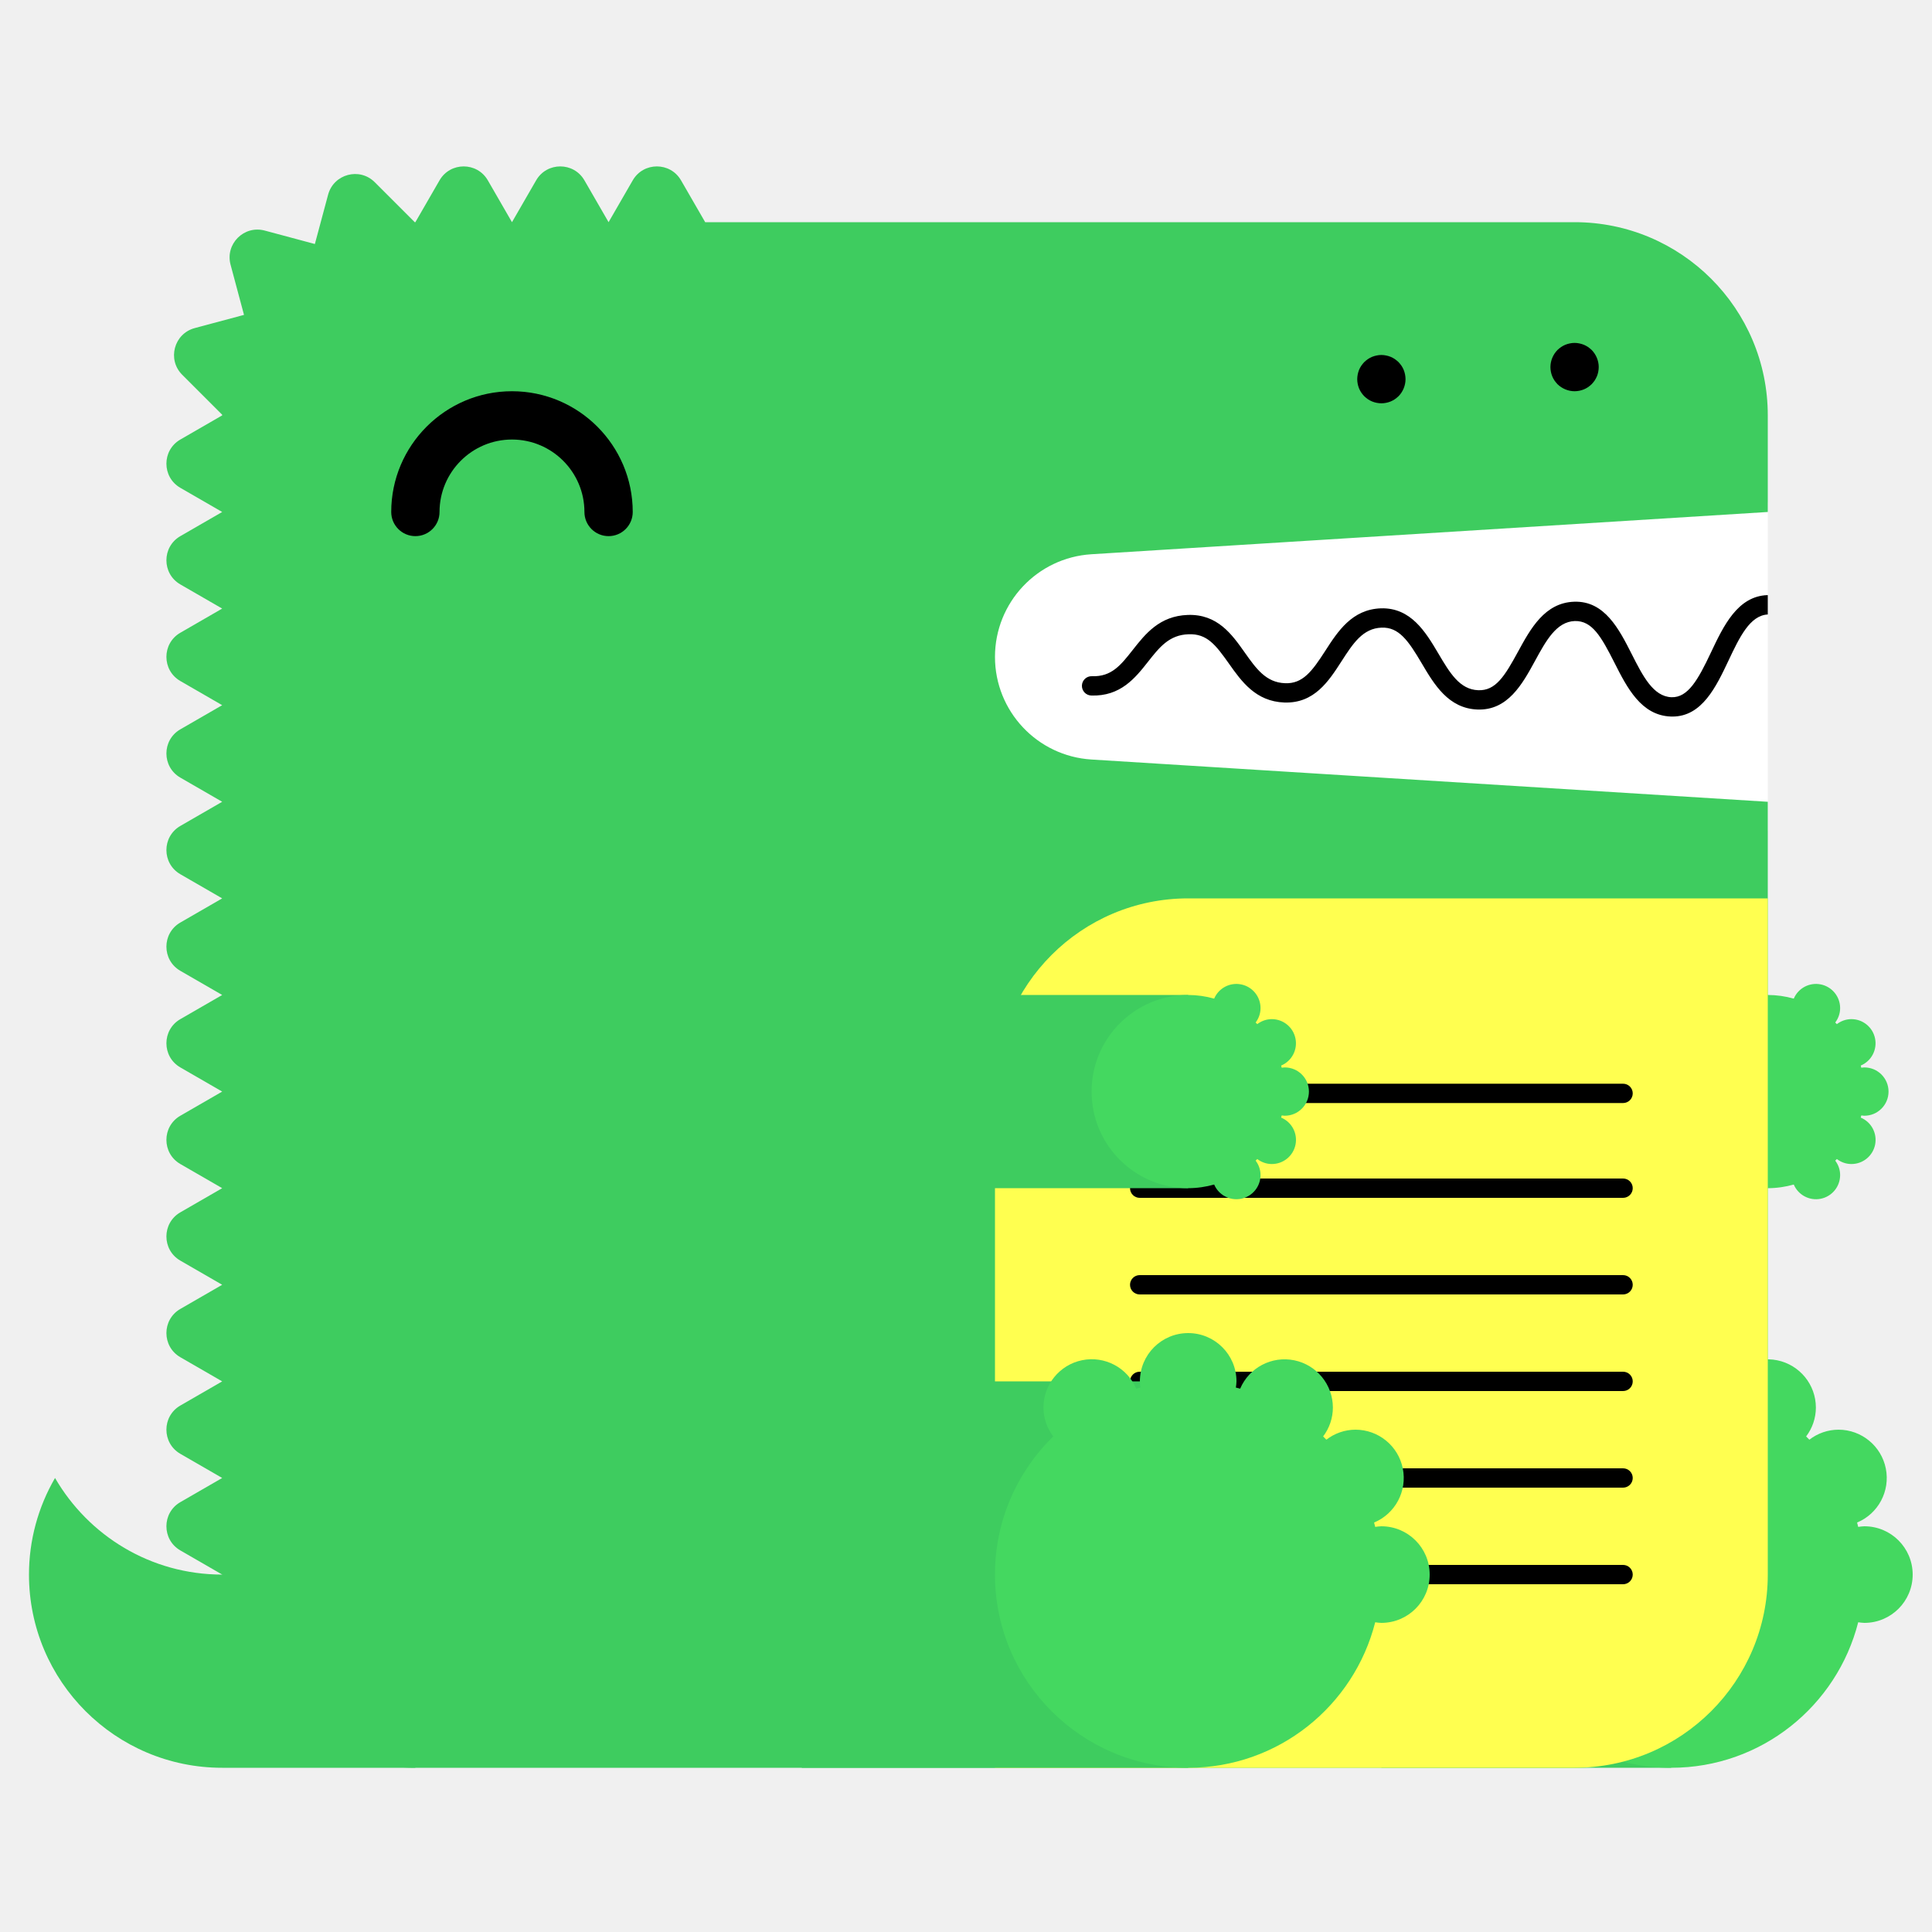
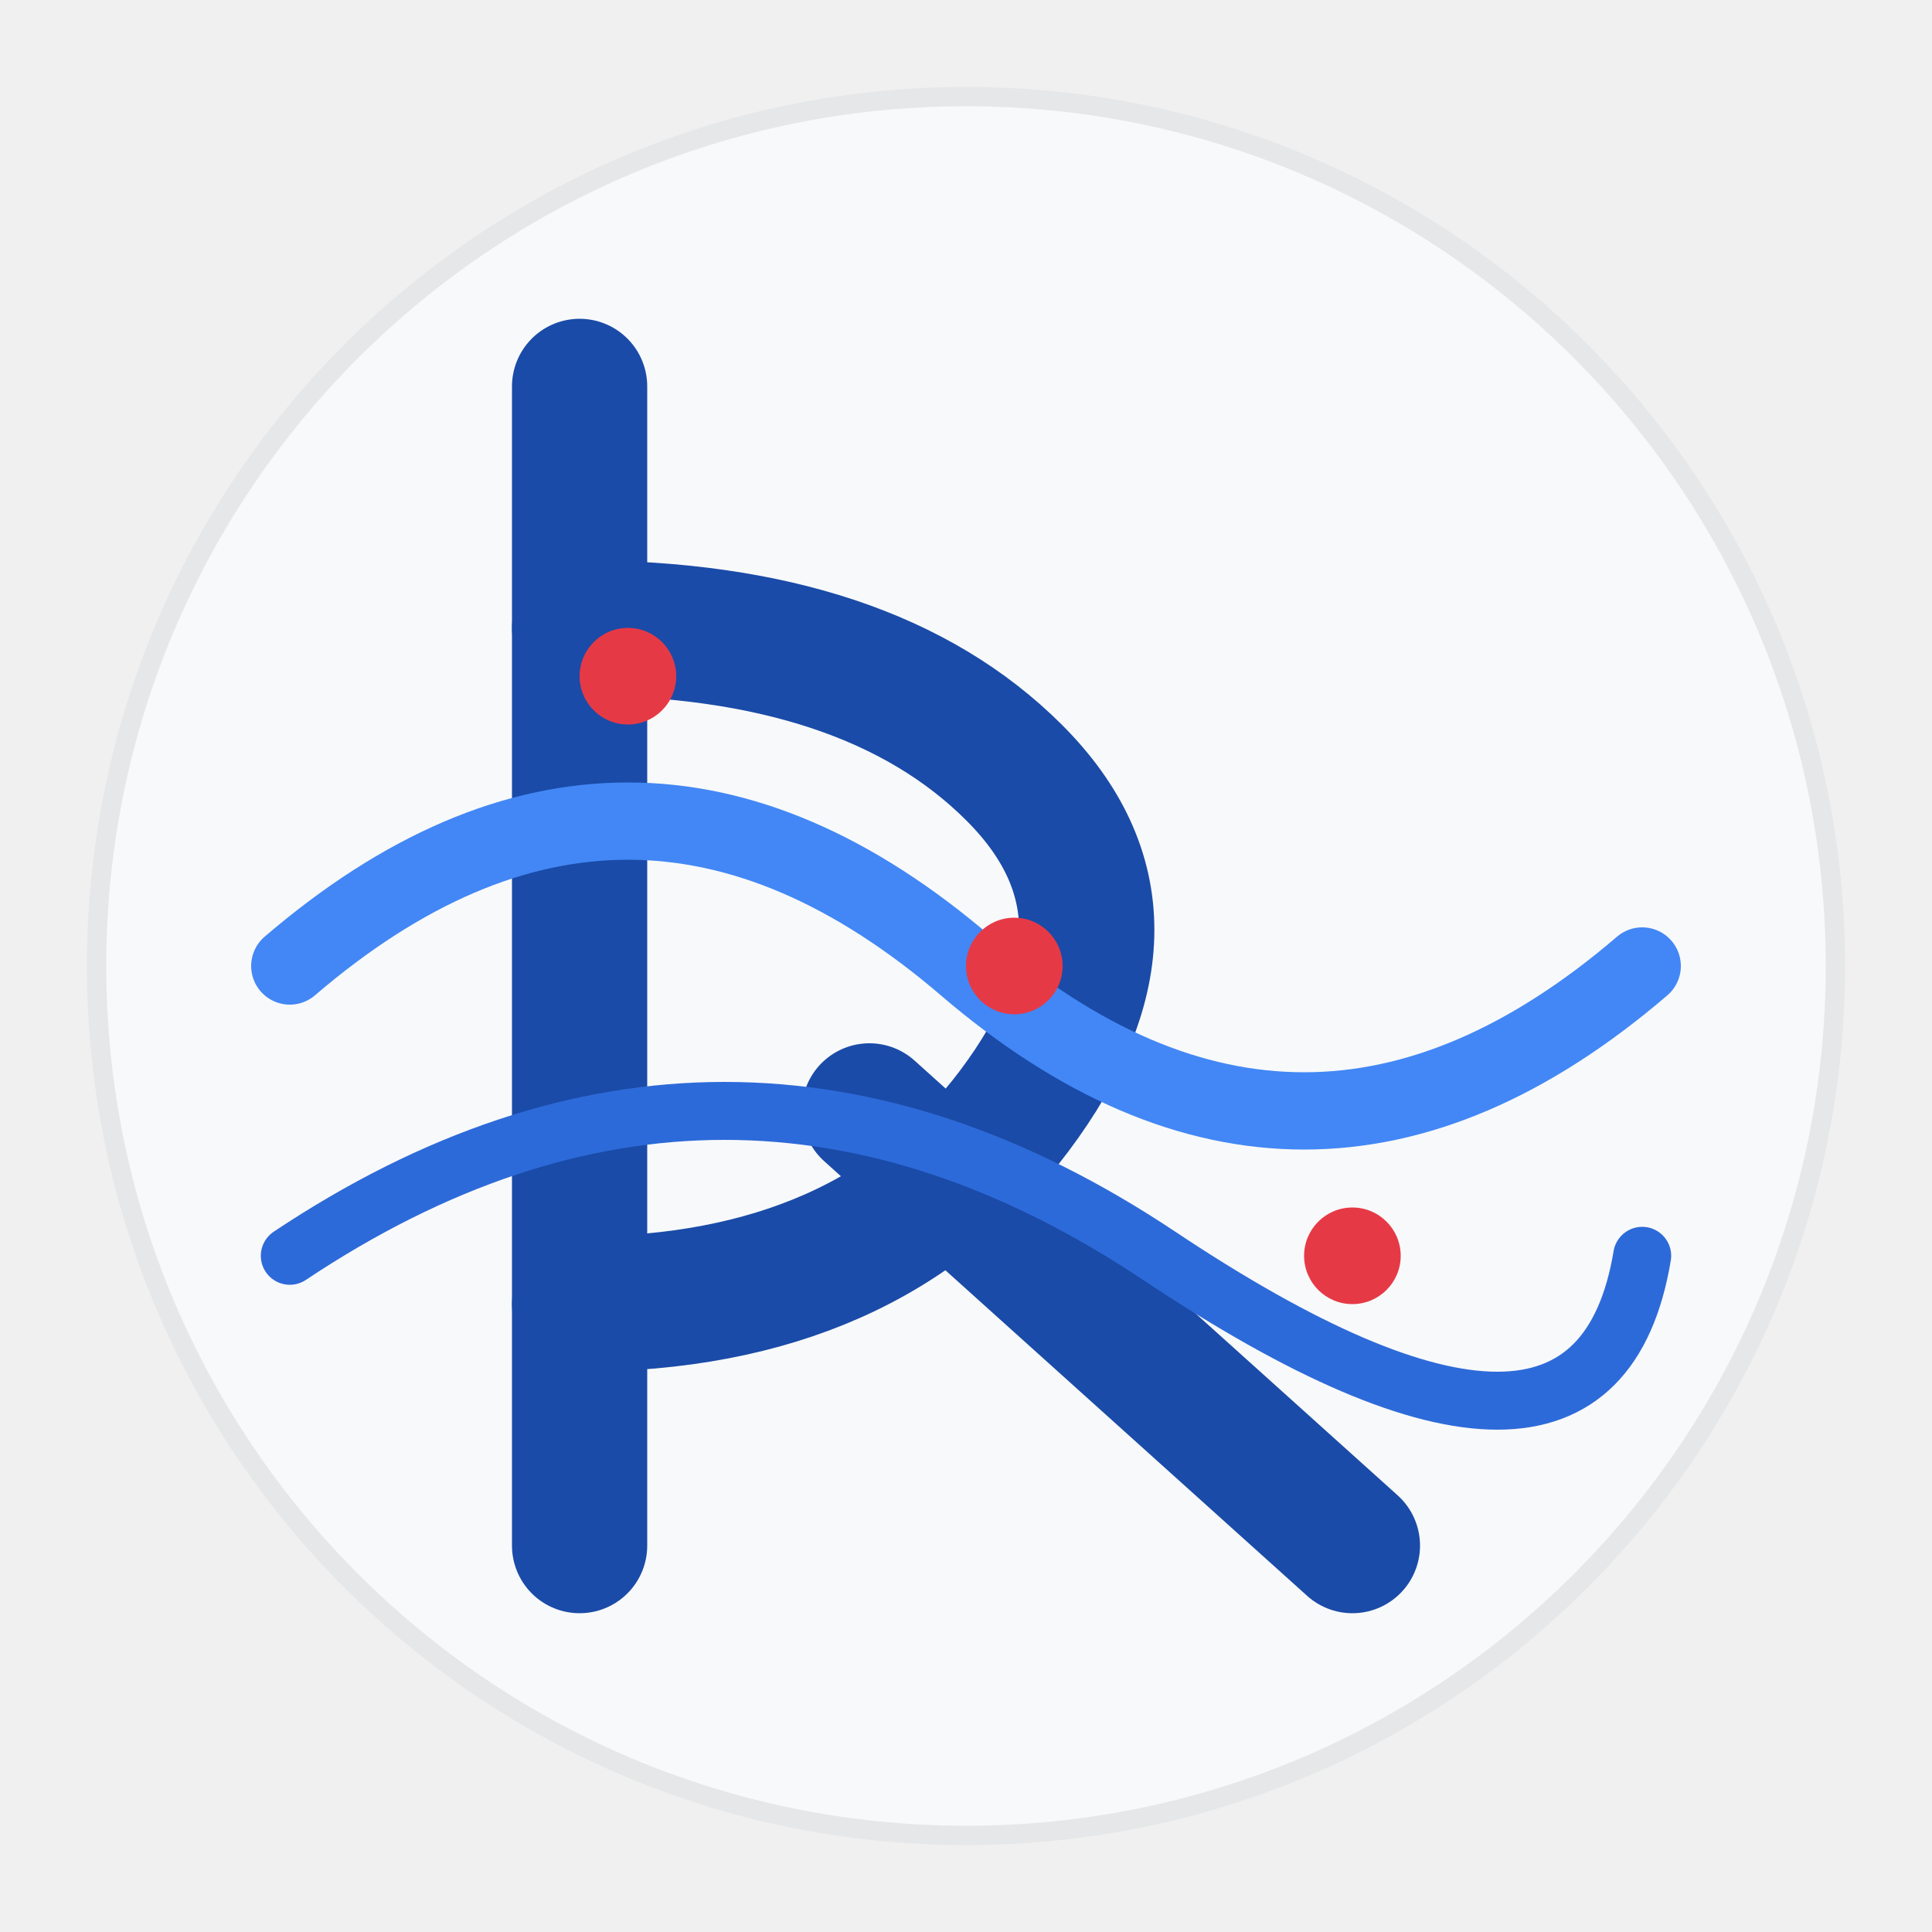
- <svg xmlns="http://www.w3.org/2000/svg" width="200" height="200" viewBox="0 0 200 200">
-   <g fill="none" fill-rule="evenodd">
-     <path fill="#FFF" d="M99 52h84v34H99z" />
-     <path d="M23 163c-7.398 0-13.843-4.027-17.303-10A19.886 19.886 0 0 0 3 163c0 11.046 8.954 20 20 20h20v-20H23z" fill="#3ECC5F" />
-     <path d="M112.98 57.376L183 53V43c0-11.046-8.954-20-20-20H73l-2.5-4.33c-1.112-1.925-3.889-1.925-5 0L63 23l-2.5-4.33c-1.111-1.925-3.889-1.925-5 0L53 23l-2.5-4.33c-1.111-1.925-3.889-1.925-5 0L43 23c-.022 0-.042.003-.065.003l-4.142-4.141c-1.57-1.571-4.252-.853-4.828 1.294l-1.369 5.104-5.192-1.392c-2.148-.575-4.111 1.389-3.535 3.536l1.39 5.193-5.102 1.367c-2.148.576-2.867 3.259-1.296 4.83l4.142 4.142c0 .021-.003.042-.003.064l-4.33 2.5c-1.925 1.111-1.925 3.889 0 5L23 53l-4.33 2.5c-1.925 1.111-1.925 3.889 0 5L23 63l-4.33 2.5c-1.925 1.111-1.925 3.889 0 5L23 73l-4.33 2.5c-1.925 1.111-1.925 3.889 0 5L23 83l-4.33 2.5c-1.925 1.111-1.925 3.889 0 5L23 93l-4.33 2.5c-1.925 1.111-1.925 3.889 0 5L23 103l-4.33 2.5c-1.925 1.111-1.925 3.889 0 5L23 113l-4.33 2.5c-1.925 1.111-1.925 3.889 0 5L23 123l-4.33 2.5c-1.925 1.111-1.925 3.889 0 5L23 133l-4.33 2.5c-1.925 1.111-1.925 3.889 0 5L23 143l-4.33 2.5c-1.925 1.111-1.925 3.889 0 5L23 153l-4.33 2.5c-1.925 1.111-1.925 3.889 0 5L23 163c0 11.046 8.954 20 20 20h120c11.046 0 20-8.954 20-20V83l-70.02-4.376A10.645 10.645 0 0 1 103 68c0-5.621 4.37-10.273 9.98-10.624" fill="#3ECC5F" />
-     <path fill="#3ECC5F" d="M143 183h30v-40h-30z" />
-     <path d="M193 158c-.219 0-.428.037-.639.064-.038-.15-.074-.301-.116-.451A5 5 0 0 0 190.32 148a4.96 4.96 0 0 0-3.016 1.036 26.531 26.531 0 0 0-.335-.336 4.955 4.955 0 0 0 1.011-2.987 5 5 0 0 0-9.599-1.959c-.148-.042-.297-.077-.445-.115.027-.211.064-.42.064-.639a5 5 0 0 0-5-5 5 5 0 0 0-5 5c0 .219.037.428.064.639-.148.038-.297.073-.445.115a4.998 4.998 0 0 0-9.599 1.959c0 1.125.384 2.151 1.011 2.987-3.717 3.632-6.031 8.693-6.031 14.3 0 11.046 8.954 20 20 20 9.339 0 17.16-6.41 19.361-15.064.211.027.42.064.639.064a5 5 0 0 0 5-5 5 5 0 0 0-5-5" fill="#44D860" />
-     <path fill="#3ECC5F" d="M153 123h30v-20h-30z" />
-     <path d="M193 115.5a2.5 2.5 0 1 0 0-5c-.109 0-.214.019-.319.032-.02-.075-.037-.15-.058-.225a2.501 2.501 0 0 0-.963-4.807c-.569 0-1.088.197-1.508.518a6.653 6.653 0 0 0-.168-.168c.314-.417.506-.931.506-1.494a2.5 2.5 0 0 0-4.8-.979A9.987 9.987 0 0 0 183 103c-5.522 0-10 4.478-10 10s4.478 10 10 10c.934 0 1.833-.138 2.69-.377a2.5 2.5 0 0 0 4.8-.979c0-.563-.192-1.077-.506-1.494.057-.055.113-.111.168-.168.42.321.939.518 1.508.518a2.5 2.5 0 0 0 .963-4.807c.021-.074.038-.15.058-.225.105.013.21.032.319.032" fill="#44D860" />
-     <path d="M63 55.5a2.5 2.5 0 0 1-2.5-2.5c0-4.136-3.364-7.5-7.5-7.5s-7.5 3.364-7.5 7.5a2.5 2.5 0 1 1-5 0c0-6.893 5.607-12.5 12.5-12.5S65.5 46.107 65.5 53a2.5 2.5 0 0 1-2.5 2.5" fill="#000" />
-     <path d="M103 183h60c11.046 0 20-8.954 20-20V93h-60c-11.046 0-20 8.954-20 20v70z" fill="#FFFF50" />
-     <path d="M168.02 124h-50.04a1 1 0 1 1 0-2h50.04a1 1 0 1 1 0 2m0 20h-50.04a1 1 0 1 1 0-2h50.04a1 1 0 1 1 0 2m0 20h-50.04a1 1 0 1 1 0-2h50.04a1 1 0 1 1 0 2m0-49.814h-50.04a1 1 0 1 1 0-2h50.04a1 1 0 1 1 0 2m0 19.814h-50.04a1 1 0 1 1 0-2h50.04a1 1 0 1 1 0 2m0 20h-50.04a1 1 0 1 1 0-2h50.04a1 1 0 1 1 0 2M183 61.611c-.012 0-.022-.006-.034-.005-3.09.105-4.552 3.196-5.842 5.923-1.346 2.85-2.387 4.703-4.093 4.647-1.889-.068-2.969-2.202-4.113-4.46-1.314-2.594-2.814-5.536-5.963-5.426-3.046.104-4.513 2.794-5.807 5.167-1.377 2.528-2.314 4.065-4.121 3.994-1.927-.07-2.951-1.805-4.136-3.813-1.321-2.236-2.848-4.75-5.936-4.664-2.994.103-4.465 2.385-5.763 4.4-1.373 2.13-2.335 3.428-4.165 3.351-1.973-.07-2.992-1.51-4.171-3.177-1.324-1.873-2.816-3.993-5.895-3.89-2.928.1-4.399 1.97-5.696 3.618-1.232 1.564-2.194 2.802-4.229 2.724a1 1 0 0 0-.072 2c3.017.101 4.545-1.8 5.872-3.487 1.177-1.496 2.193-2.787 4.193-2.855 1.926-.082 2.829 1.115 4.195 3.045 1.297 1.834 2.769 3.914 5.731 4.021 3.103.104 4.596-2.215 5.918-4.267 1.182-1.834 2.202-3.417 4.15-3.484 1.793-.067 2.769 1.35 4.145 3.681 1.297 2.197 2.766 4.686 5.787 4.796 3.125.108 4.634-2.62 5.949-5.035 1.139-2.088 2.214-4.06 4.119-4.126 1.793-.042 2.728 1.595 4.111 4.33 1.292 2.553 2.757 5.445 5.825 5.556l.169.003c3.064 0 4.518-3.075 5.805-5.794 1.139-2.41 2.217-4.68 4.067-4.773v-2z" fill="#000" />
-     <path fill="#3ECC5F" d="M83 183h40v-40H83z" />
-     <path d="M143 158c-.219 0-.428.037-.639.064-.038-.15-.074-.301-.116-.451A5 5 0 0 0 140.32 148a4.96 4.96 0 0 0-3.016 1.036 26.531 26.531 0 0 0-.335-.336 4.955 4.955 0 0 0 1.011-2.987 5 5 0 0 0-9.599-1.959c-.148-.042-.297-.077-.445-.115.027-.211.064-.42.064-.639a5 5 0 0 0-5-5 5 5 0 0 0-5 5c0 .219.037.428.064.639-.148.038-.297.073-.445.115a4.998 4.998 0 0 0-9.599 1.959c0 1.125.384 2.151 1.011 2.987-3.717 3.632-6.031 8.693-6.031 14.3 0 11.046 8.954 20 20 20 9.339 0 17.16-6.41 19.361-15.064.211.027.42.064.639.064a5 5 0 0 0 5-5 5 5 0 0 0-5-5" fill="#44D860" />
-     <path fill="#3ECC5F" d="M83 123h40v-20H83z" />
-     <path d="M133 115.5a2.5 2.5 0 1 0 0-5c-.109 0-.214.019-.319.032-.02-.075-.037-.15-.058-.225a2.501 2.501 0 0 0-.963-4.807c-.569 0-1.088.197-1.508.518a6.653 6.653 0 0 0-.168-.168c.314-.417.506-.931.506-1.494a2.5 2.5 0 0 0-4.8-.979A9.987 9.987 0 0 0 123 103c-5.522 0-10 4.478-10 10s4.478 10 10 10c.934 0 1.833-.138 2.69-.377a2.5 2.5 0 0 0 4.8-.979c0-.563-.192-1.077-.506-1.494.057-.055.113-.111.168-.168.42.321.939.518 1.508.518a2.5 2.5 0 0 0 .963-4.807c.021-.074.038-.15.058-.225.105.013.21.032.319.032" fill="#44D860" />
-     <path d="M143 41.75c-.16 0-.33-.02-.49-.05a2.52 2.52 0 0 1-.47-.14c-.15-.06-.29-.14-.431-.23-.13-.09-.259-.2-.38-.31-.109-.12-.219-.24-.309-.38s-.17-.28-.231-.43a2.619 2.619 0 0 1-.189-.96c0-.16.02-.33.05-.49.03-.16.08-.31.139-.47.061-.15.141-.29.231-.43.09-.13.2-.26.309-.38.121-.11.25-.22.38-.31.141-.09.281-.17.431-.23.149-.06.31-.11.47-.14.32-.07.65-.07.98 0 .159.03.32.08.47.14.149.06.29.14.43.23.13.09.259.2.38.31.11.12.22.25.31.38.09.14.17.28.23.43.06.16.11.31.14.47.029.16.05.33.05.49 0 .66-.271 1.31-.73 1.77-.121.11-.25.22-.38.31-.14.09-.281.17-.43.23a2.565 2.565 0 0 1-.96.19m20-1.25c-.66 0-1.3-.27-1.771-.73a3.802 3.802 0 0 1-.309-.38c-.09-.14-.17-.28-.231-.43a2.619 2.619 0 0 1-.189-.96c0-.66.27-1.3.729-1.77.121-.11.25-.22.38-.31.141-.09.281-.17.431-.23.149-.06.31-.11.47-.14.32-.07.66-.07.98 0 .159.03.32.08.47.14.149.06.29.14.43.23.13.09.259.2.38.31.459.47.73 1.11.73 1.77 0 .16-.021.33-.05.49-.03.16-.08.32-.14.47-.07.15-.14.29-.23.43-.09.13-.2.26-.31.38-.121.11-.25.22-.38.31-.14.09-.281.17-.43.23a2.565 2.565 0 0 1-.96.19" fill="#000" />
-   </g>
+ <svg xmlns="http://www.w3.org/2000/svg" viewBox="0 0 200 200">
+   <circle cx="100" cy="100" r="90" fill="#f8f9fa" stroke="#e6e7e8" stroke-width="2" />
+   <path d="M60,40 L60,160 C60,160 60,160 60,160" stroke="#1a4ba8" stroke-width="14" stroke-linecap="round" fill="none" />
+   <path d="M60,65 Q90,65 105,80 Q120,95 105,115 Q90,135 60,135" stroke="#1a4ba8" stroke-width="14" stroke-linecap="round" fill="none" />
+   <path d="M90,115 L140,160" stroke="#1a4ba8" stroke-width="14" stroke-linecap="round" fill="none" />
+   <path d="M30,100 Q65,70 100,100 T170,100" stroke="#4287f5" stroke-width="8" stroke-linecap="round" fill="none" />
+   <path d="M30,130 Q75,100 120,130 T170,130" stroke="#2d6ad9" stroke-width="6" stroke-linecap="round" fill="none" />
+   <circle cx="65" cy="70" r="5" fill="#e63946" />
+   <circle cx="105" cy="100" r="5" fill="#e63946" />
+   <circle cx="140" cy="130" r="5" fill="#e63946" />
</svg>
